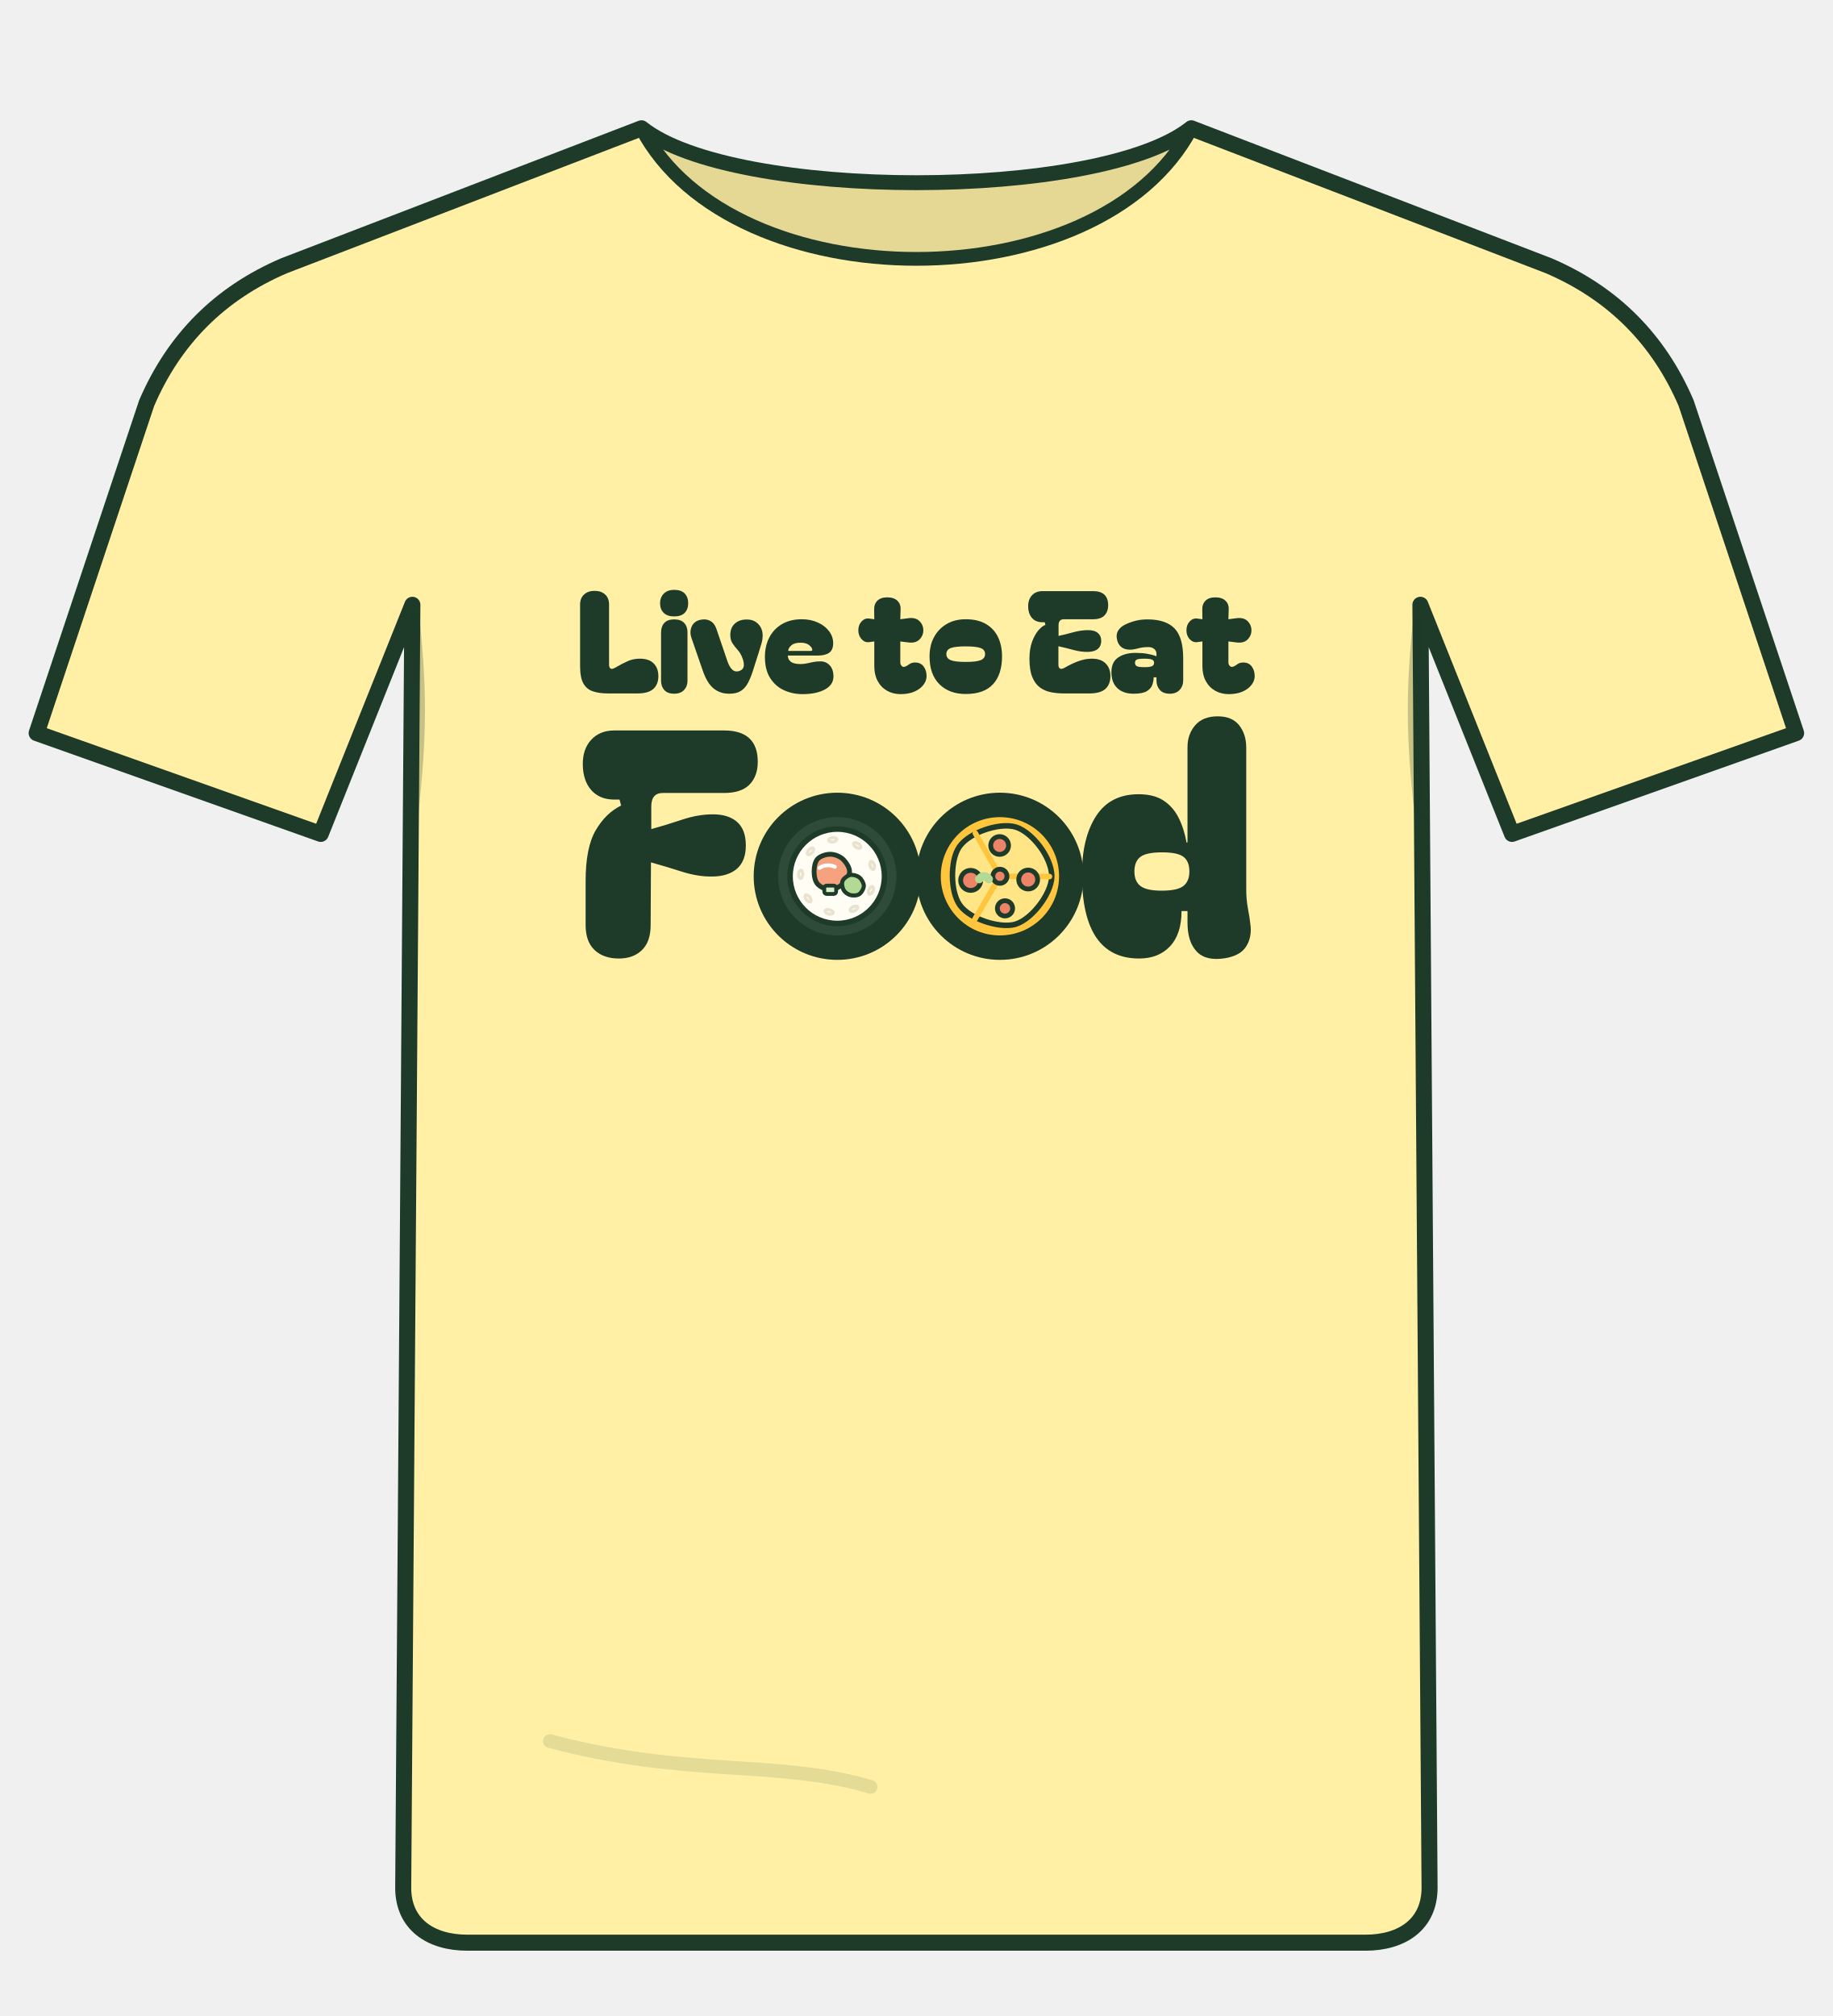
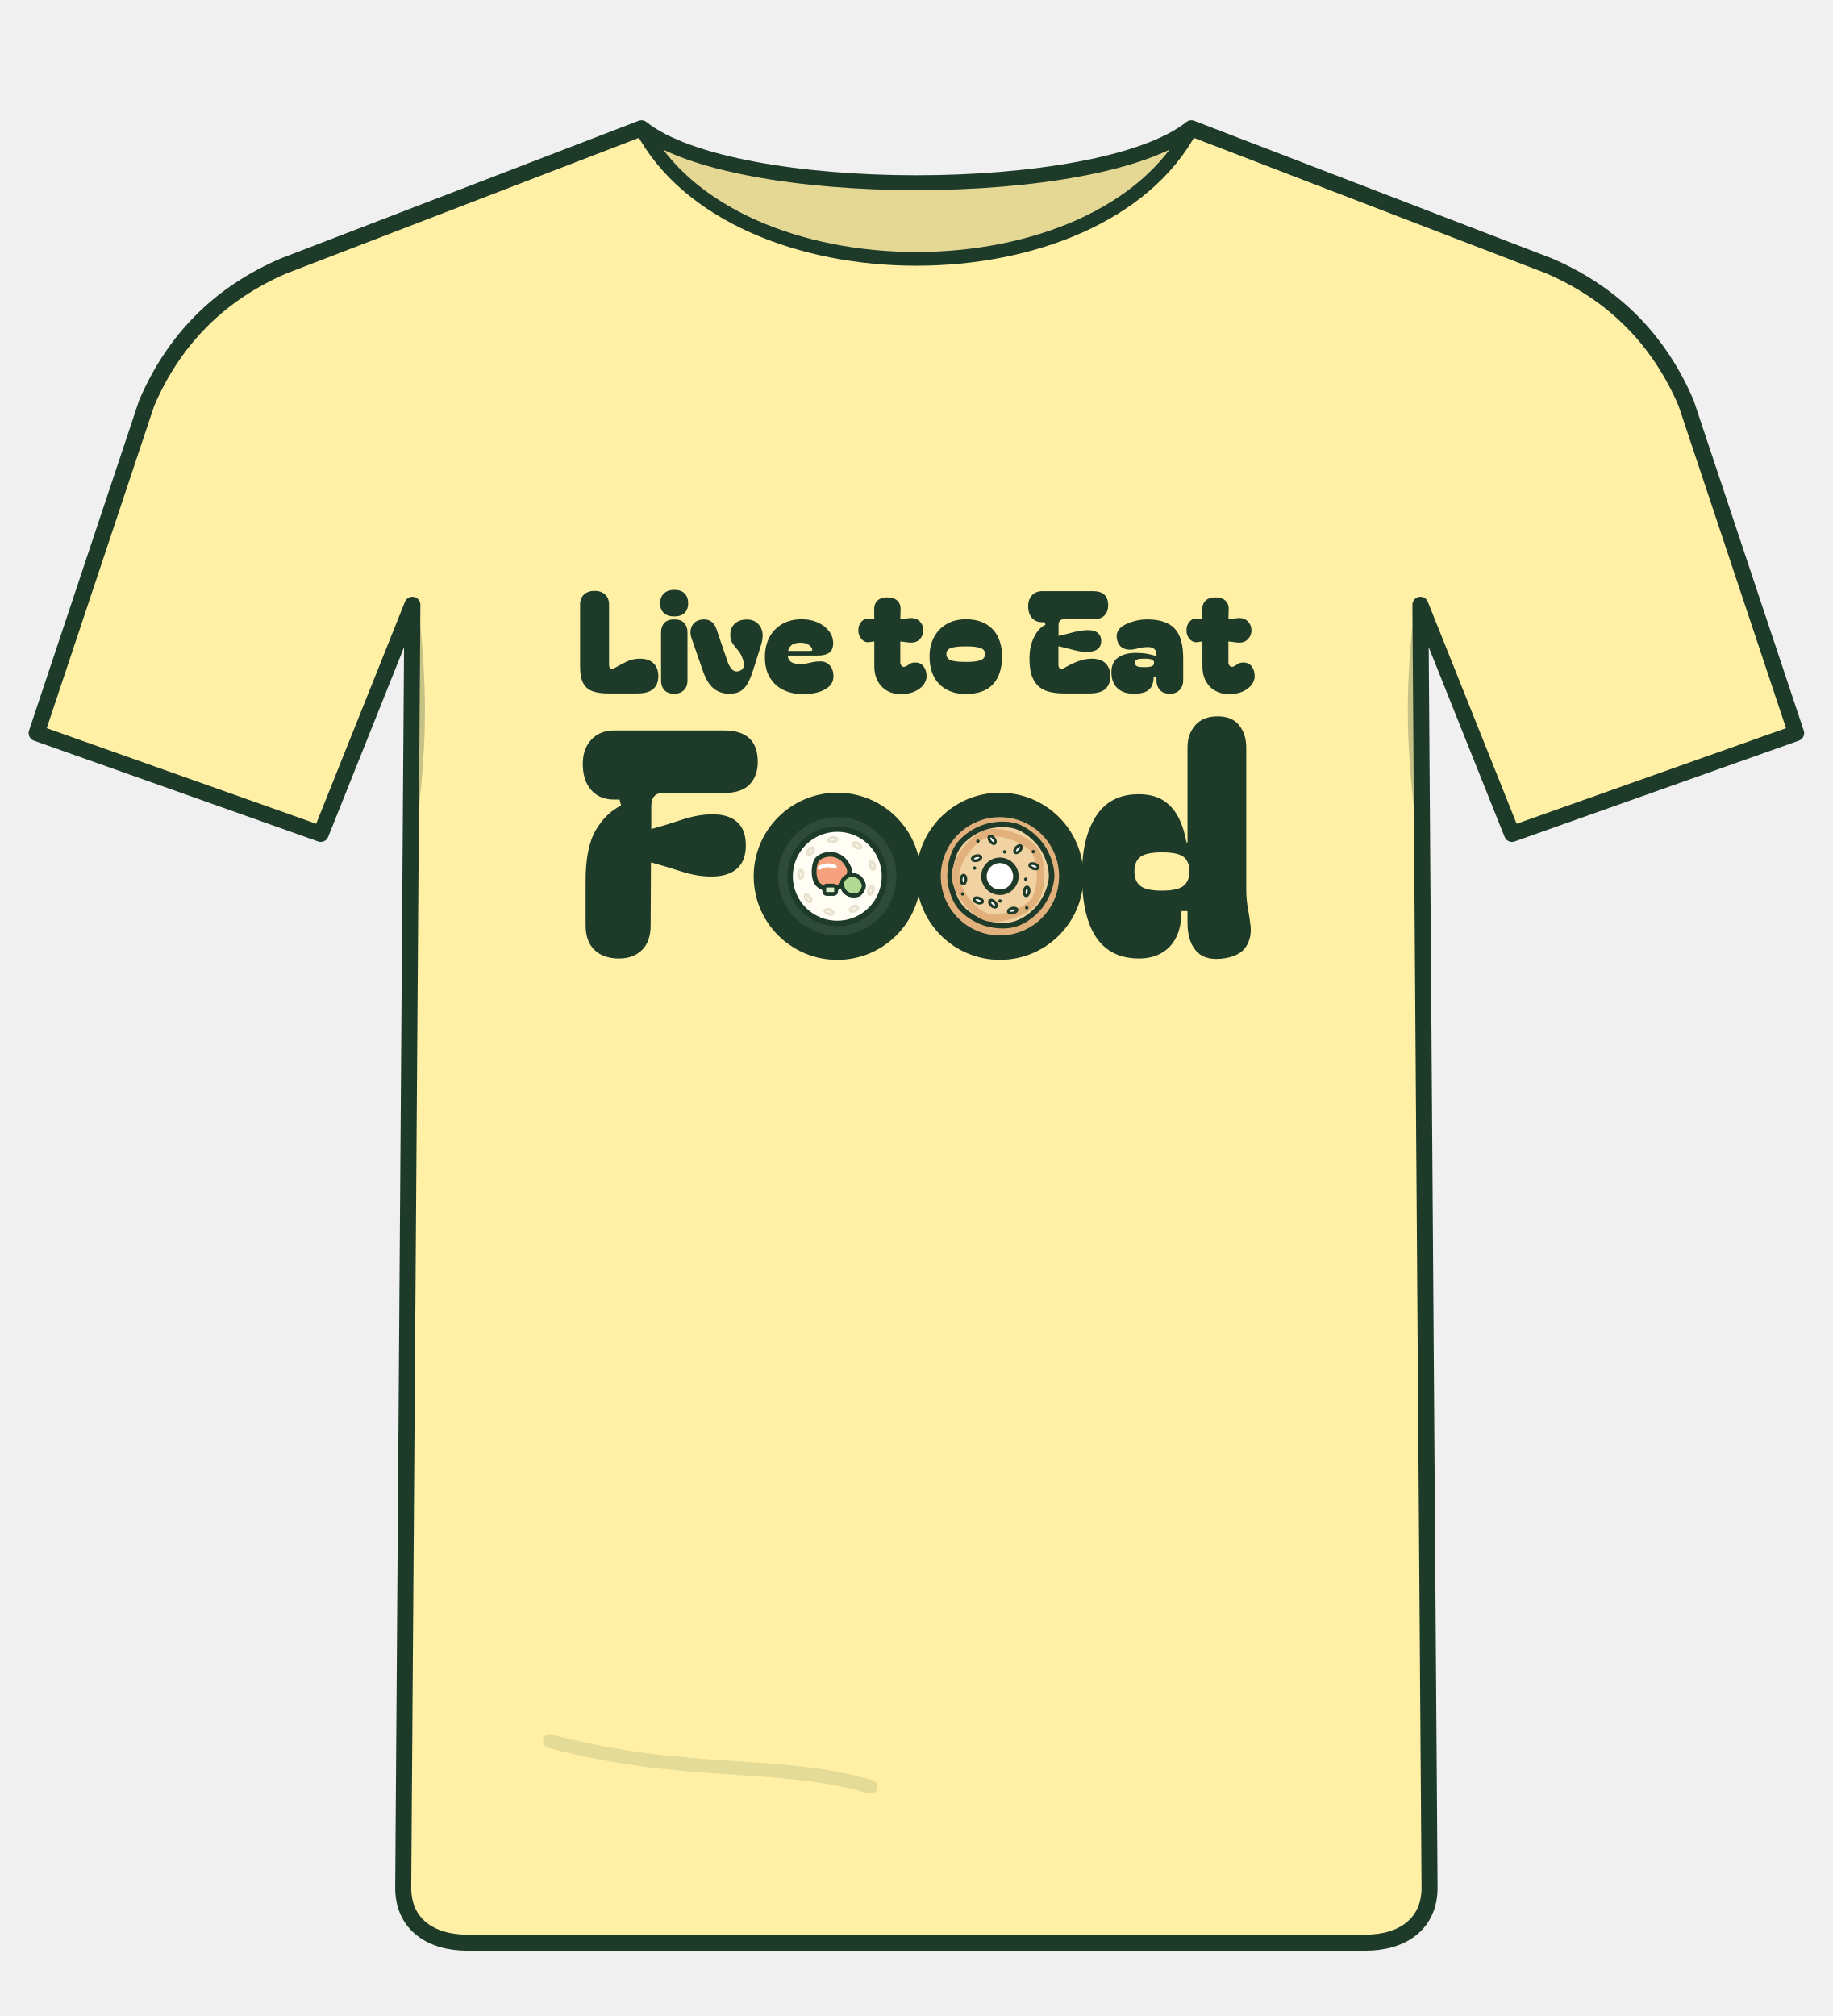
<svg xmlns="http://www.w3.org/2000/svg" viewBox="0.0 0.0 400.0 440.0" role="img" aria-label="Butter tee, front: stacked Live to Eat Food wordmark">
  <path d="M140 28 C160 44 240 44 260 28 L338 58 C352 64 362 74 368 88 L392 160 L330 182 L310 132 L312 412 C312 420 306 424 298 424 L102 424 C94 424 88 420 88 412 L90 132 L70 182 L8 160 L32 88 C38 74 48 64 62 58 Z" fill="#FFF0A6" stroke="#1E3B2A" stroke-width="3.5" stroke-linejoin="round" />
  <path d="M140 28 C160 66 240 66 260 28 C240 44 160 44 140 28Z" fill="#E5D895" stroke="#1E3B2A" stroke-width="3" stroke-linejoin="round" />
  <path d="M90 132 C92 150 92 160 90 178 M310 132 C308 150 308 160 310 178" fill="none" stroke="#1E3B2A" stroke-opacity=".25" stroke-width="2.5" stroke-linecap="round" />
  <path d="M120 380 C150 388 170 384 190 390" fill="none" stroke="#1E3B2A" stroke-opacity=".12" stroke-width="3" stroke-linecap="round" />
  <g transform="translate(200.0 170.0) rotate(0) translate(-75.0 -41.6) scale(0.3084) translate(2.0 2.0)">
    <circle cx="185.2" cy="201.8" r="50.5" fill="#2E4A38" stroke="#1E3B2A" stroke-width="0.0" />
    <circle cx="185.2" cy="201.8" r="33.4" fill="#FFFDF4" stroke="#1E3B2A" stroke-width="3.9" />
    <ellipse cx="209.0" cy="211.8" rx="2.9" ry="1.5" fill="none" stroke="#E8E2CF" stroke-width="2.2" transform="rotate(113 209.0 211.8)" />
    <ellipse cx="197.0" cy="224.8" rx="2.9" ry="1.5" fill="none" stroke="#E8E2CF" stroke-width="2.2" transform="rotate(153 197.0 224.8)" />
    <ellipse cx="179.4" cy="227.0" rx="2.9" ry="1.5" fill="none" stroke="#E8E2CF" stroke-width="2.2" transform="rotate(193 179.4 227.0)" />
    <ellipse cx="164.5" cy="217.4" rx="2.9" ry="1.5" fill="none" stroke="#E8E2CF" stroke-width="2.2" transform="rotate(233 164.5 217.4)" />
    <ellipse cx="159.3" cy="200.4" rx="2.9" ry="1.5" fill="none" stroke="#E8E2CF" stroke-width="2.2" transform="rotate(273 159.3 200.4)" />
    <ellipse cx="166.2" cy="184.1" rx="2.9" ry="1.5" fill="none" stroke="#E8E2CF" stroke-width="2.2" transform="rotate(313 166.2 184.1)" />
    <ellipse cx="182.0" cy="176.0" rx="2.9" ry="1.5" fill="none" stroke="#E8E2CF" stroke-width="2.2" transform="rotate(353 182.0 176.0)" />
    <ellipse cx="199.3" cy="180.0" rx="2.9" ry="1.5" fill="none" stroke="#E8E2CF" stroke-width="2.2" transform="rotate(393 199.3 180.0)" />
    <ellipse cx="209.9" cy="194.1" rx="2.9" ry="1.5" fill="none" stroke="#E8E2CF" stroke-width="2.2" transform="rotate(433 209.9 194.1)" />
    <path d="M193.9 198.4 C193.9 201.4 191.3 205.1 189.0 207.3 C186.7 209.4 183.1 211.3 180.2 211.3 C177.2 211.3 173.2 209.4 171.3 207.3 C169.4 205.1 168.8 201.4 168.8 198.4 C168.8 195.5 169.4 191.6 171.3 189.5 C173.2 187.5 177.2 186.2 180.2 186.2 C183.1 186.2 186.7 187.5 189.0 189.5 C191.3 191.6 193.9 195.5 193.9 198.4Z" fill="#F6A27E" stroke="#1E3B2A" stroke-width="3.4" stroke-linejoin="round" />
    <path d="M172.6 195.9 q5.0 -3.3 10.9 -0.8" fill="none" stroke="#FFFFFF" stroke-width="2.7" stroke-linecap="round" />
    <path d="M204.0 208.4 C204.0 210.4 202.4 213.3 200.8 214.4 C199.3 215.5 196.4 215.6 194.5 215.1 C192.7 214.6 190.6 213.2 189.7 211.5 C188.7 209.8 188.2 206.8 189.0 205.0 C189.7 203.3 192.4 201.3 194.3 200.9 C196.3 200.5 199.1 201.3 200.7 202.5 C202.4 203.8 203.9 206.5 204.0 208.4Z" fill="#B3DA94" stroke="#1E3B2A" stroke-width="2.9" stroke-linejoin="round" />
    <rect x="176.0" y="208.4" width="8.4" height="5.9" rx="1.7" fill="#DCEFC8" stroke="#1E3B2A" stroke-width="2.7" />
    <circle cx="185.2" cy="201.8" r="50.5" fill="none" stroke="#1E3B2A" stroke-width="17.3" />
-     <circle cx="300.3" cy="201.8" r="50.5" fill="#FFC53D" stroke="#1E3B2A" stroke-width="0.0" />
-     <path d="M337.0 201.8 C336.9 208.6 332.7 216.5 328.4 222.1 C324.1 227.8 317.8 233.7 311.4 235.7 C304.9 237.6 296.5 236.0 289.9 233.8 C283.4 231.6 275.9 227.7 272.0 222.3 C268.2 217.0 266.8 208.7 266.7 201.8 C266.7 194.8 267.8 186.4 271.6 180.9 C275.4 175.4 283.0 171.2 289.7 168.9 C296.3 166.6 305.1 165.0 311.6 167.0 C318.1 169.0 324.6 175.3 328.8 181.0 C333.1 186.8 337.0 194.9 337.0 201.8Z" fill="#FFE586" stroke="#1E3B2A" stroke-width="3.9" stroke-linejoin="round" />
-     <path d="M300.3 201.8 L282.6 232.1" stroke="#FFC53D" stroke-width="3.9" stroke-linecap="round" />
-     <path d="M300.3 201.8 L282.9 171.3" stroke="#FFC53D" stroke-width="3.9" stroke-linecap="round" />
-     <path d="M300.3 201.8 L335.4 202.0" stroke="#FFC53D" stroke-width="3.9" stroke-linecap="round" />
-     <circle cx="279.6" cy="204.7" r="7.1" fill="#EE8467" stroke="#1E3B2A" stroke-width="3.4" />
-     <circle cx="300.1" cy="180.0" r="6.3" fill="#EE8467" stroke="#1E3B2A" stroke-width="3.4" />
-     <circle cx="320.3" cy="204.1" r="6.7" fill="#EE8467" stroke="#1E3B2A" stroke-width="3.4" />
-     <circle cx="303.9" cy="224.5" r="5.4" fill="#EE8467" stroke="#1E3B2A" stroke-width="3.4" />
-     <circle cx="300.3" cy="201.8" r="5.0" fill="#EE8467" stroke="#1E3B2A" stroke-width="3.4" />
-     <path d="M285.7 203.8 q3.3 -4.2 6.7 0" fill="none" stroke="#B3DA94" stroke-width="5.9" stroke-linecap="round" />
+     <circle cx="300.3" cy="201.8" r="50.5" fill="#E2B07A" stroke="#1E3B2A" stroke-width="0.0" />
+     <path d="M336.9 201.8 C336.7 208.8 333.2 216.9 329.0 222.6 C324.7 228.2 317.9 233.5 311.3 235.5 C304.8 237.6 296.2 236.9 289.6 234.8 C283.0 232.6 275.7 228.1 271.6 222.6 C267.5 217.1 265.1 208.8 265.0 201.8 C264.9 194.7 266.8 186.1 270.8 180.3 C274.8 174.5 282.3 169.5 289.1 167.2 C295.9 164.9 305.0 164.2 311.8 166.4 C318.6 168.6 325.6 174.5 329.8 180.4 C333.9 186.3 337.0 194.7 336.9 201.8Z" fill="#F1D3A3" stroke="#1E3B2A" stroke-width="3.9" stroke-linejoin="round" />
+     <path d="M329.1 201.8 C329.0 207.7 327.8 214.8 324.5 219.3 C321.2 223.9 314.8 227.1 309.2 229.0 C303.6 230.9 296.4 232.3 290.9 230.7 C285.5 229.1 280.1 224.0 276.4 219.2 C272.7 214.3 269.0 207.6 268.9 201.8 C268.8 195.9 272.2 188.9 275.8 183.9 C279.4 178.9 285.0 173.5 290.6 171.8 C296.2 170.0 303.8 171.4 309.5 173.5 C315.3 175.5 321.8 179.1 325.1 183.8 C328.3 188.5 329.2 195.8 329.1 201.8Z" fill="none" stroke="#E2B07A" stroke-width="5.4" stroke-linejoin="round" />
+     <circle cx="300.3" cy="201.8" r="11.3" fill="#FFFFFF" stroke="#1E3B2A" stroke-width="3.9" />
+     <ellipse cx="285.0" cy="218.9" rx="3.1" ry="1.7" fill="#FFFFFF" stroke="#1E3B2A" stroke-width="2.0" transform="rotate(19 285.0 218.9)" />
+     <ellipse cx="274.5" cy="204.1" rx="3.1" ry="1.7" fill="#FFFFFF" stroke="#1E3B2A" stroke-width="2.0" transform="rotate(93 274.5 204.1)" />
+     <ellipse cx="283.8" cy="189.0" rx="3.1" ry="1.7" fill="#FFFFFF" stroke="#1E3B2A" stroke-width="2.0" transform="rotate(166 283.8 189.0)" />
+     <ellipse cx="294.8" cy="176.0" rx="3.1" ry="1.7" fill="#FFFFFF" stroke="#1E3B2A" stroke-width="2.0" transform="rotate(234 294.8 176.0)" />
+     <ellipse cx="313.1" cy="182.6" rx="3.1" ry="1.7" fill="#FFFFFF" stroke="#1E3B2A" stroke-width="2.0" transform="rotate(312 313.1 182.6)" />
+     <ellipse cx="324.4" cy="194.7" rx="3.1" ry="1.7" fill="#FFFFFF" stroke="#1E3B2A" stroke-width="2.0" transform="rotate(380 324.4 194.7)" />
+     <ellipse cx="319.2" cy="212.5" rx="3.1" ry="1.7" fill="#FFFFFF" stroke="#1E3B2A" stroke-width="2.0" transform="rotate(458 319.2 212.5)" />
+     <ellipse cx="309.3" cy="226.1" rx="3.1" ry="1.7" fill="#FFFFFF" stroke="#1E3B2A" stroke-width="2.0" transform="rotate(526 309.3 226.1)" />
+     <ellipse cx="295.4" cy="221.2" rx="3.1" ry="1.7" fill="#FFFFFF" stroke="#1E3B2A" stroke-width="2.0" transform="rotate(584 295.4 221.2)" />
+     <circle cx="273.9" cy="214.3" r="1.2" fill="#1E3B2A" />
+     <circle cx="282.4" cy="196.0" r="1.2" fill="#1E3B2A" />
+     <circle cx="284.7" cy="177.0" r="1.2" fill="#1E3B2A" />
+     <circle cx="303.6" cy="184.5" r="1.2" fill="#1E3B2A" />
+     <circle cx="323.9" cy="184.4" r="1.2" fill="#1E3B2A" />
+     <circle cx="318.6" cy="203.9" r="1.2" fill="#1E3B2A" />
+     <circle cx="319.3" cy="224.1" r="1.2" fill="#1E3B2A" />
+     <circle cx="300.4" cy="219.3" r="1.2" fill="#1E3B2A" />
    <circle cx="300.3" cy="201.8" r="50.5" fill="none" stroke="#1E3B2A" stroke-width="17.3" />
    <g fill="#1E3B2A">
      <path d="M3.2 9.5Q3.2 4.9 6.05 2.35Q8.9 -0.2 13.4 -0.2Q18.1 -0.2 20.9 2.35Q23.7 4.9 23.7 9.5V52.1Q23.7 54 24.7 54.75Q25.7 55.5 28.0 54.2Q33.0 51.3 36.9 49.55Q40.8 47.8 45.5 47.8Q52.0 47.8 55.3 51.2Q58.6 54.6 58.6 60.1Q58.6 66.0 55.05 69.2Q51.5 72.4 43.7 72.4H23.1Q16.5 72.4 12.1 70.85Q7.7 69.3 5.45 65.2Q3.2 61.1 3.2 53.3ZM59.8 8.7Q59.8 4.4 62.45 1.75Q65.1 -0.9 69.8 -0.9Q74.8 -0.9 77.25 1.7Q79.7 4.3 79.7 8.6Q79.7 12.8 77.25 15.35Q74.8 17.9 69.8 17.9Q64.9 17.9 62.35 15.35Q59.8 12.8 59.8 8.7ZM69.8 72.6Q65.1 72.6 62.8 70.0Q60.5 67.4 60.5 63.5V29.3Q60.5 25 62.8 22.5Q65.1 20 69.8 20Q74.5 20 76.85 22.5Q79.2 25 79.2 29.1V63.5Q79.2 67.4 76.75 70.0Q74.3 72.6 69.8 72.6ZM108.7 72.6Q102.2 72.6 97.6 68.8Q93.0 65.0 90.0 56.2L82.1 33.4Q80.5 28.9 82.15 25.1Q83.8 21.3 88.3 20.3Q92.3 19.4 95.35 21.1Q98.4 22.8 99.7 26.8L107.5 49.7Q108.9 53.7 110.95 55.6Q113.0 57.5 116.0 56.5Q118.8 55.4 119.05 52.85Q119.3 50.3 117.9 46.9Q116.7 43.8 114.7 41.6Q112.7 39.4 111.1 37Q109.5 34.6 109.5 31Q109.5 25.8 112.85 22.85Q116.2 19.9 121.7 20.1Q126.4 20.2 129.4 23.4Q132.4 26.6 132.4 31.5Q132.4 34.2 131.5 37.3Q130.6 40.4 129.5 43.8L125.5 56.4Q123.9 61.4 121.95 65.05Q120.0 68.7 116.95 70.65Q113.9 72.6 108.7 72.6ZM134.0 46.6Q134.0 38.7 137.15 32.7Q140.3 26.7 146.15 23.3Q152.0 19.9 160.1 19.9Q166.4 19.9 171.45 22.2Q176.5 24.5 179.4 28.35Q182.3 32.2 182.3 36.8Q182.3 41.6 179.5 43.6Q176.7 45.6 171.2 45.6H150.2Q150.2 48.2 152.25 49.9Q154.3 51.6 159.2 51.6Q161.7 51.6 163.85 51.1Q166.0 50.6 168.25 50.15Q170.5 49.7 173.3 49.7Q177.3 49.7 179.9 52.55Q182.5 55.4 182.5 60.4Q182.5 66.3 176.45 69.6Q170.4 72.9 160.6 72.9Q153.7 72.9 147.65 70.2Q141.6 67.5 137.8 61.65Q134.0 55.8 134.0 46.6ZM166.4 42.3Q167.9 42.3 167.4 40.9Q167.0 39.5 165.0 38Q163.0 36.5 159.2 36.5Q154.8 36.5 152.65 38.4Q150.5 40.3 150.5 42.3ZM230.0 72.9Q224.7 72.9 220.45 70.5Q216.2 68.1 213.8 63.65Q211.4 59.2 211.4 53.2V35.6L207.7 36.1Q204.7 36.5 202.4 34Q200.1 31.5 200.1 27.7Q200.1 23.9 202.4 21.45Q204.7 19 207.7 19.4L211.4 19.9L211.3 13.1Q211.2 9.1 213.6 6.75Q216 4.4 220.6 4.4Q225.2 4.4 227.7 6.75Q230.2 9.1 230.0 13.1L229.8 19.9L235.1 19.2Q240.5 18.4 243.3 21.15Q246.1 23.9 246.1 27.7Q246.1 31.5 243.35 34.25Q240.6 37 235.4 36.3L229.8 35.6V50.5Q229.8 51.8 230.7 52.85Q231.6 53.9 232.9 53.5Q234.4 53.1 236.05 51.8Q237.7 50.5 240.3 50.5Q244.2 50.5 246.3 53.3Q248.4 56.1 248.4 60.2Q248.4 63.4 246.15 66.35Q243.9 69.3 239.8 71.1Q235.7 72.9 230.0 72.9ZM276.1 72.8Q264.4 72.8 257.45 65.85Q250.5 58.9 250.5 46.2Q250.5 38.4 253.7 32.5Q256.9 26.6 262.65 23.25Q268.4 19.9 276.1 19.9Q284.7 19.9 290.4 23.25Q296.1 26.6 298.95 32.5Q301.8 38.4 301.8 46.2Q301.8 58.9 295.45 65.85Q289.1 72.8 276.1 72.8ZM262.4 44.5Q262.4 47.6 265.5 48.85Q268.6 50.1 276.1 50.1Q283.6 50.1 286.7 48.85Q289.8 47.6 289.8 44.5Q289.8 41.5 286.7 40.3Q283.6 39.1 276.1 39.1Q268.6 39.1 265.5 40.3Q262.4 41.5 262.4 44.5ZM345.6 72.4Q340.7 72.4 336.25 71.5Q331.8 70.6 328.45 68.05Q325.1 65.5 323.15 60.65Q321.2 55.8 321.2 47.9Q321.2 40.8 323.1 35.7Q325.0 30.6 327.65 27.6Q330.3 24.6 332.5 23.9L332.0 22H330.3Q325.7 22 323.05 19.05Q320.4 16.1 320.3 11Q320.2 6 322.95 3Q325.7 -1.4210854715202004e-14 330.3 -1.4210854715202004e-14H366.2Q376.9 -1.4210854715202004e-14 376.9 10Q376.9 14.5 374.3 17.2Q371.7 19.9 366.2 19.9H345.5Q341.8 19.9 341.8 24.2V31.7Q346.8 30.6 352.25 29.1Q357.7 27.6 362.6 27.6Q367.3 27.6 369.65 29.65Q372.0 31.7 372.0 35.2Q372.0 38.8 369.65 40.85Q367.3 42.9 362.6 43Q357.7 43.1 352.2 41.6Q346.7 40.1 341.7 39V52.1Q341.7 54 342.75 54.75Q343.8 55.5 346.1 54.2Q351.1 51.3 355.9 49.55Q360.7 47.8 365.3 47.8Q371.8 47.8 375.15 51.2Q378.5 54.6 378.5 60.1Q378.5 66.0 374.95 69.2Q371.4 72.4 363.5 72.4ZM394.9 72.6Q387.5 72.6 383.35 68.6Q379.2 64.6 379.2 57.4Q379.2 50.2 384.0 46.95Q388.8 43.7 396.3 43.7Q400.7 43.7 404.3 44.3Q407.9 44.9 410.8 46H411.1V44.5Q411.1 42.2 409.4 40.85Q407.7 39.5 405.1 39.6Q402.6 39.6 400.85 39.9Q399.1 40.2 396.5 40.9Q391.7 42.1 388.2 40.7Q384.7 39.3 383.4 35.2Q382.2 30.9 383.95 28Q385.7 25.1 389.3 23.5Q392.4 22 396.25 21Q400.1 20 404.6 20Q417.7 20 423.85 26.35Q430.0 32.7 430.0 47.6V63.1Q430.0 67.2 427.5 69.9Q425.0 72.6 420.6 72.6Q415.8 72.6 413.45 69.9Q411.1 67.2 411.1 63.3V61H409.1Q409.1 63.6 408.15 66.3Q407.2 69.0 404.25 70.8Q401.3 72.6 394.9 72.6ZM395.9 50.7Q395.9 52.4 397.15 53.1Q398.4 53.8 402.6 53.8Q406.4 53.8 407.9 53.1Q409.4 52.4 409.4 50.7Q409.4 49.1 407.9 48.45Q406.4 47.8 402.6 47.8Q398.4 47.8 397.15 48.45Q395.9 49.1 395.9 50.7ZM462.2 72.9Q456.9 72.9 452.65 70.5Q448.4 68.1 446.0 63.65Q443.6 59.2 443.6 53.2V35.6L439.9 36.1Q436.9 36.5 434.6 34Q432.3 31.5 432.3 27.7Q432.3 23.9 434.6 21.45Q436.9 19 439.9 19.4L443.6 19.9L443.5 13.1Q443.4 9.1 445.8 6.75Q448.2 4.4 452.8 4.4Q457.4 4.4 459.9 6.75Q462.4 9.1 462.2 13.1L462.0 19.9L467.3 19.2Q472.7 18.4 475.5 21.15Q478.3 23.9 478.3 27.7Q478.3 31.5 475.55 34.25Q472.8 37 467.6 36.3L462.0 35.6V50.5Q462.0 51.8 462.9 52.85Q463.8 53.9 465.1 53.5Q466.6 53.1 468.25 51.8Q469.9 50.5 472.5 50.5Q476.4 50.5 478.5 53.3Q480.6 56.1 480.6 60.2Q480.6 63.4 478.35 66.35Q476.1 69.3 472.0 71.1Q467.9 72.9 462.2 72.9Z" />
      <path d="M30.678 259.996Q19.785 259.996 13.449 253.994Q7.114 247.992 7.114 236.432V205.087Q7.114 181.523 14.227 169.296Q21.341 157.07 32.234 151.734L31.123 147.511H27.343Q17.117 147.511 11.226 140.953Q5.335 134.395 5.113 123.057Q4.891 111.942 11.004 105.273Q17.117 98.604 27.343 98.604H105.15Q128.936 98.604 128.936 120.834Q128.936 130.838 123.156 136.84Q117.377 142.842 105.15 142.842H61.801Q53.575 142.842 53.575 152.401V168.407Q64.024 165.517 75.361 161.738Q86.699 157.959 97.147 157.959Q108.262 157.959 114.375 163.405Q120.489 168.852 120.489 179.967Q120.489 190.86 114.375 196.306Q108.262 201.753 97.147 201.975Q86.699 202.197 75.25 198.529Q63.801 194.861 53.353 191.971L53.131 236.432Q53.131 247.992 47.017 253.994Q40.904 259.996 30.678 259.996ZM398.814 259.996Q358.354 259.996 358.354 200.419Q358.354 174.632 368.358 159.182Q378.362 143.731 398.369 143.731Q409.262 143.731 416.042 148.178Q422.822 152.624 426.713 160.293Q430.603 167.963 432.382 177.966L433.048 177.744V110.386Q433.048 101.271 438.495 94.936Q443.941 88.6 454.39 88.6Q464.616 88.6 469.618 94.936Q474.619 101.271 474.619 110.83V210.867Q474.619 218.426 475.842 224.761Q477.065 231.097 477.732 237.321Q478.399 245.769 474.286 251.882Q470.173 257.996 459.725 259.774Q446.164 261.997 439.606 255.106Q433.048 248.214 433.048 234.654V226.429H428.825Q428.825 242.657 420.711 251.327Q412.596 259.996 398.814 259.996ZM395.479 198.418Q395.479 205.31 399.703 208.644Q403.927 211.979 414.82 211.979Q425.935 211.979 430.159 208.644Q434.382 205.31 434.382 198.418Q434.382 191.305 430.27 188.081Q426.157 184.858 415.042 184.858Q403.927 184.858 399.703 188.081Q395.479 191.305 395.479 198.418Z" />
    </g>
  </g>
</svg>
